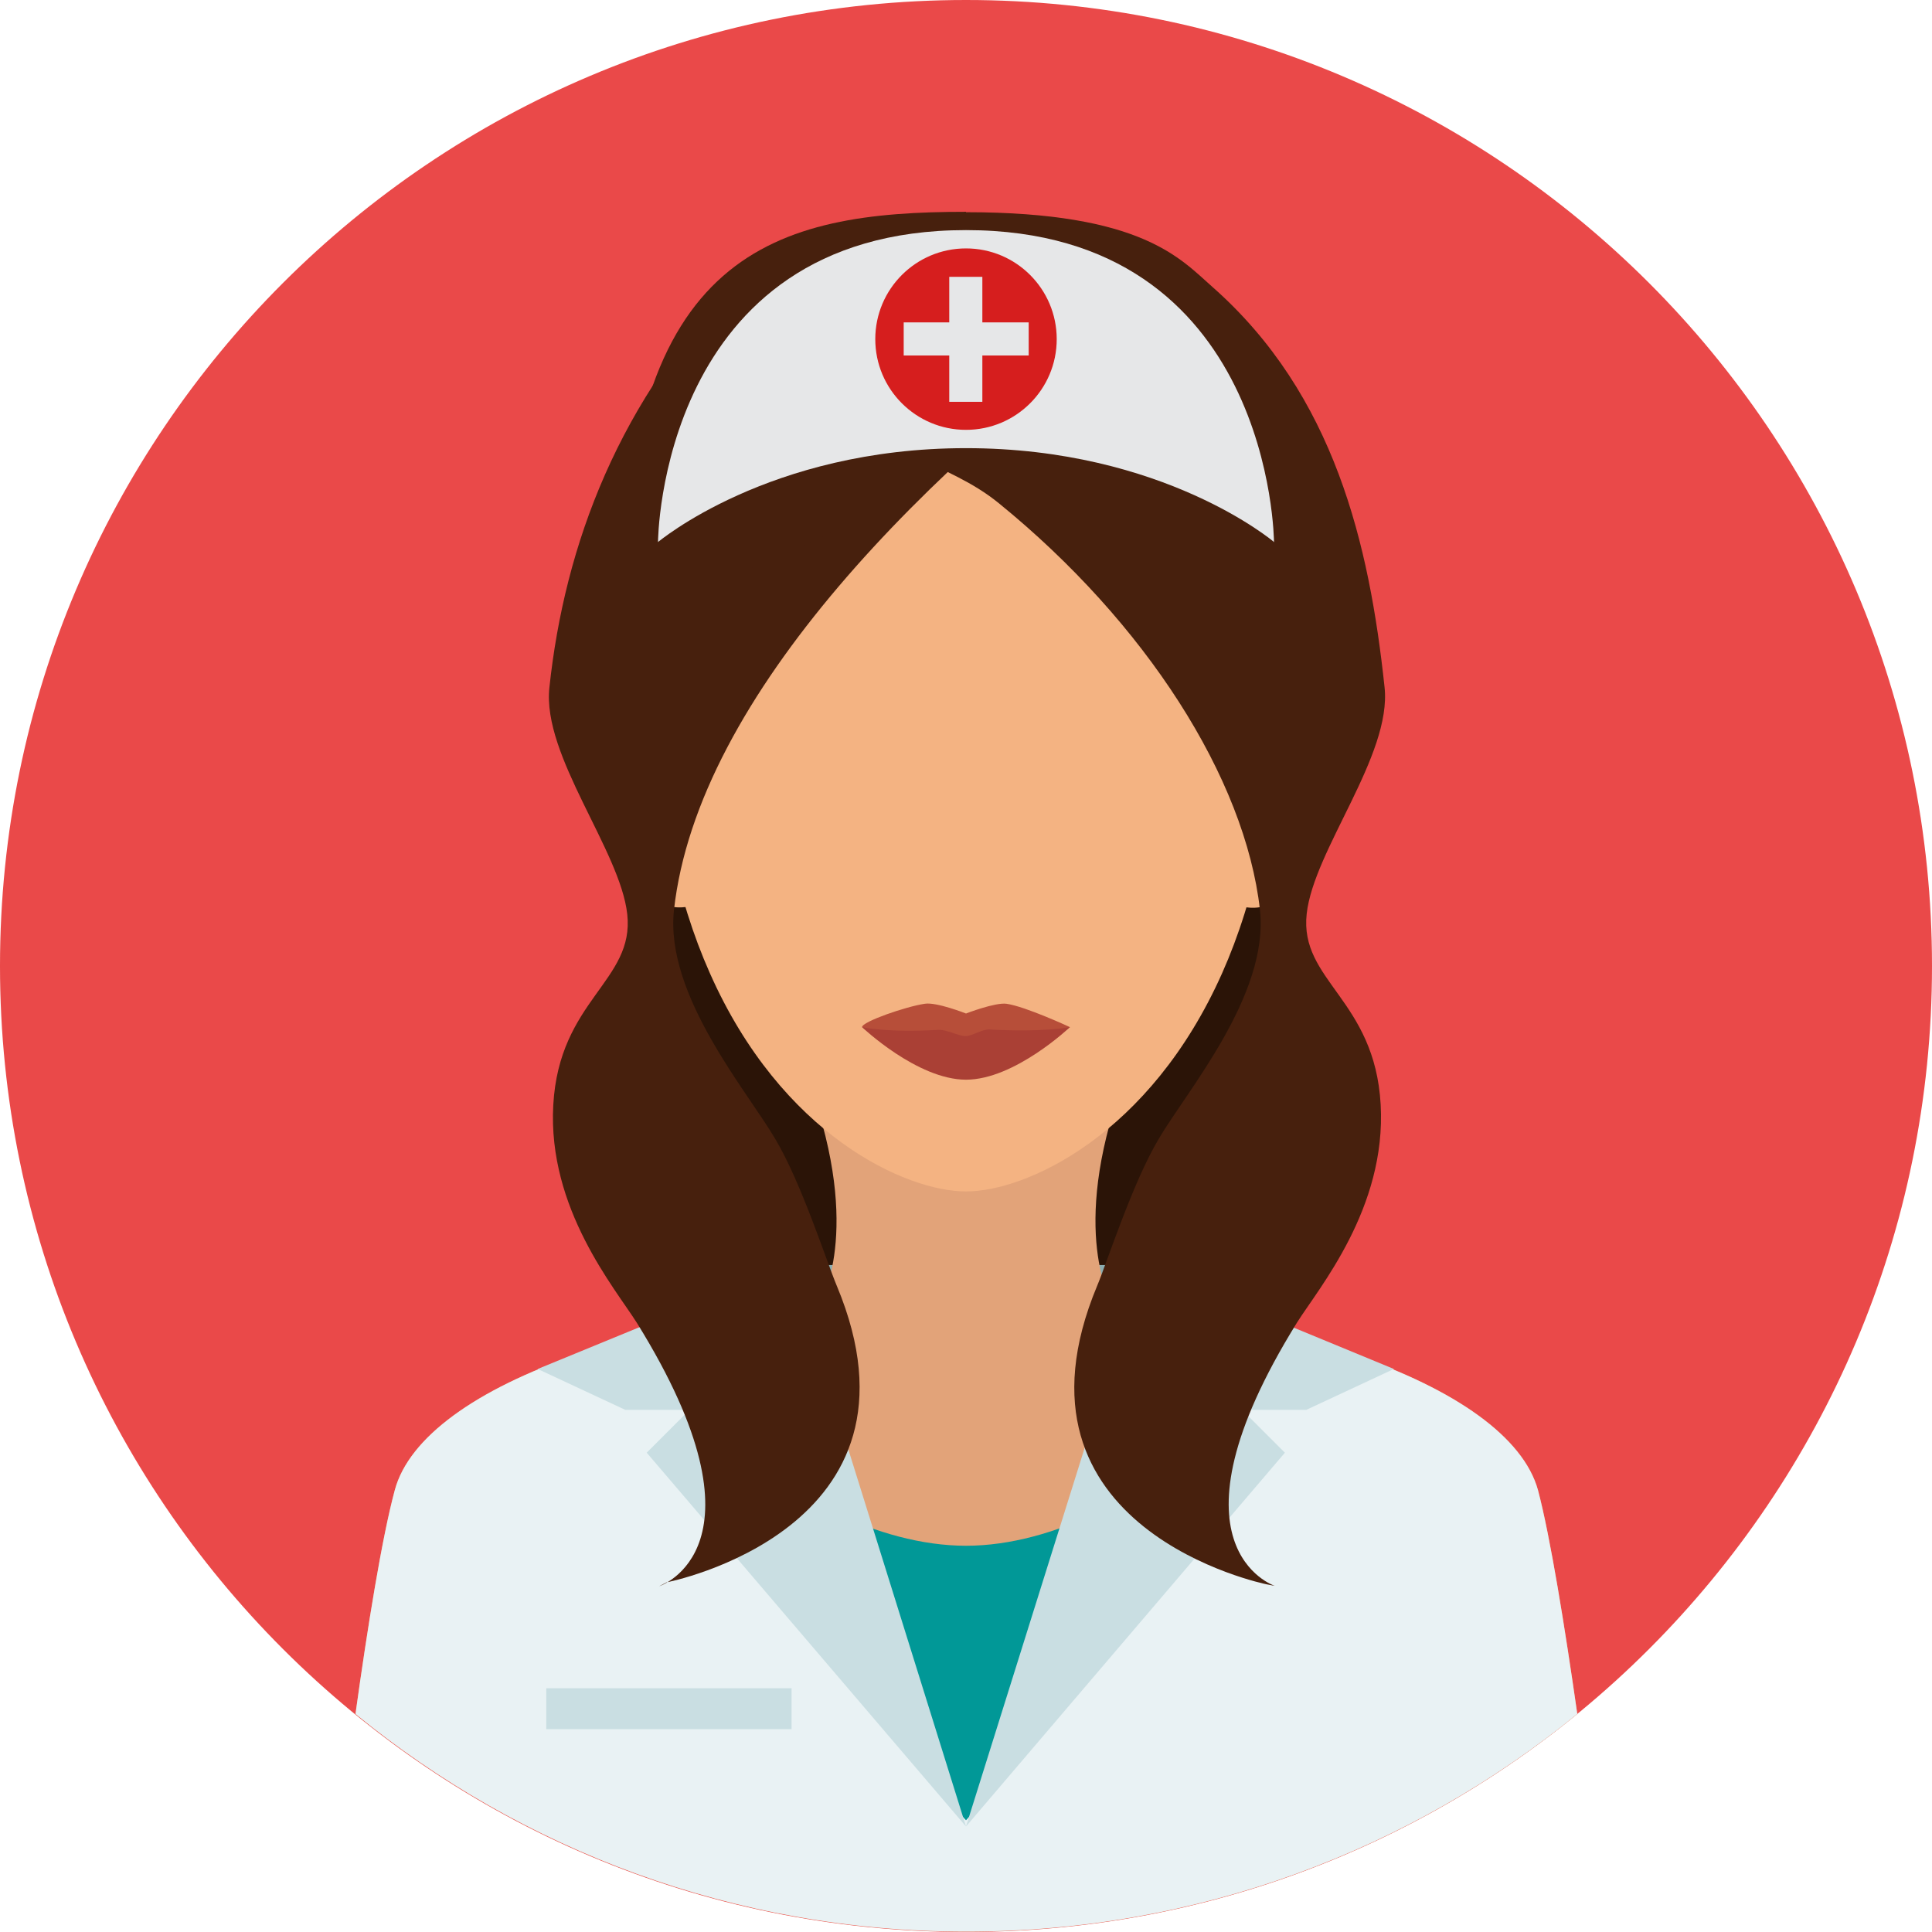
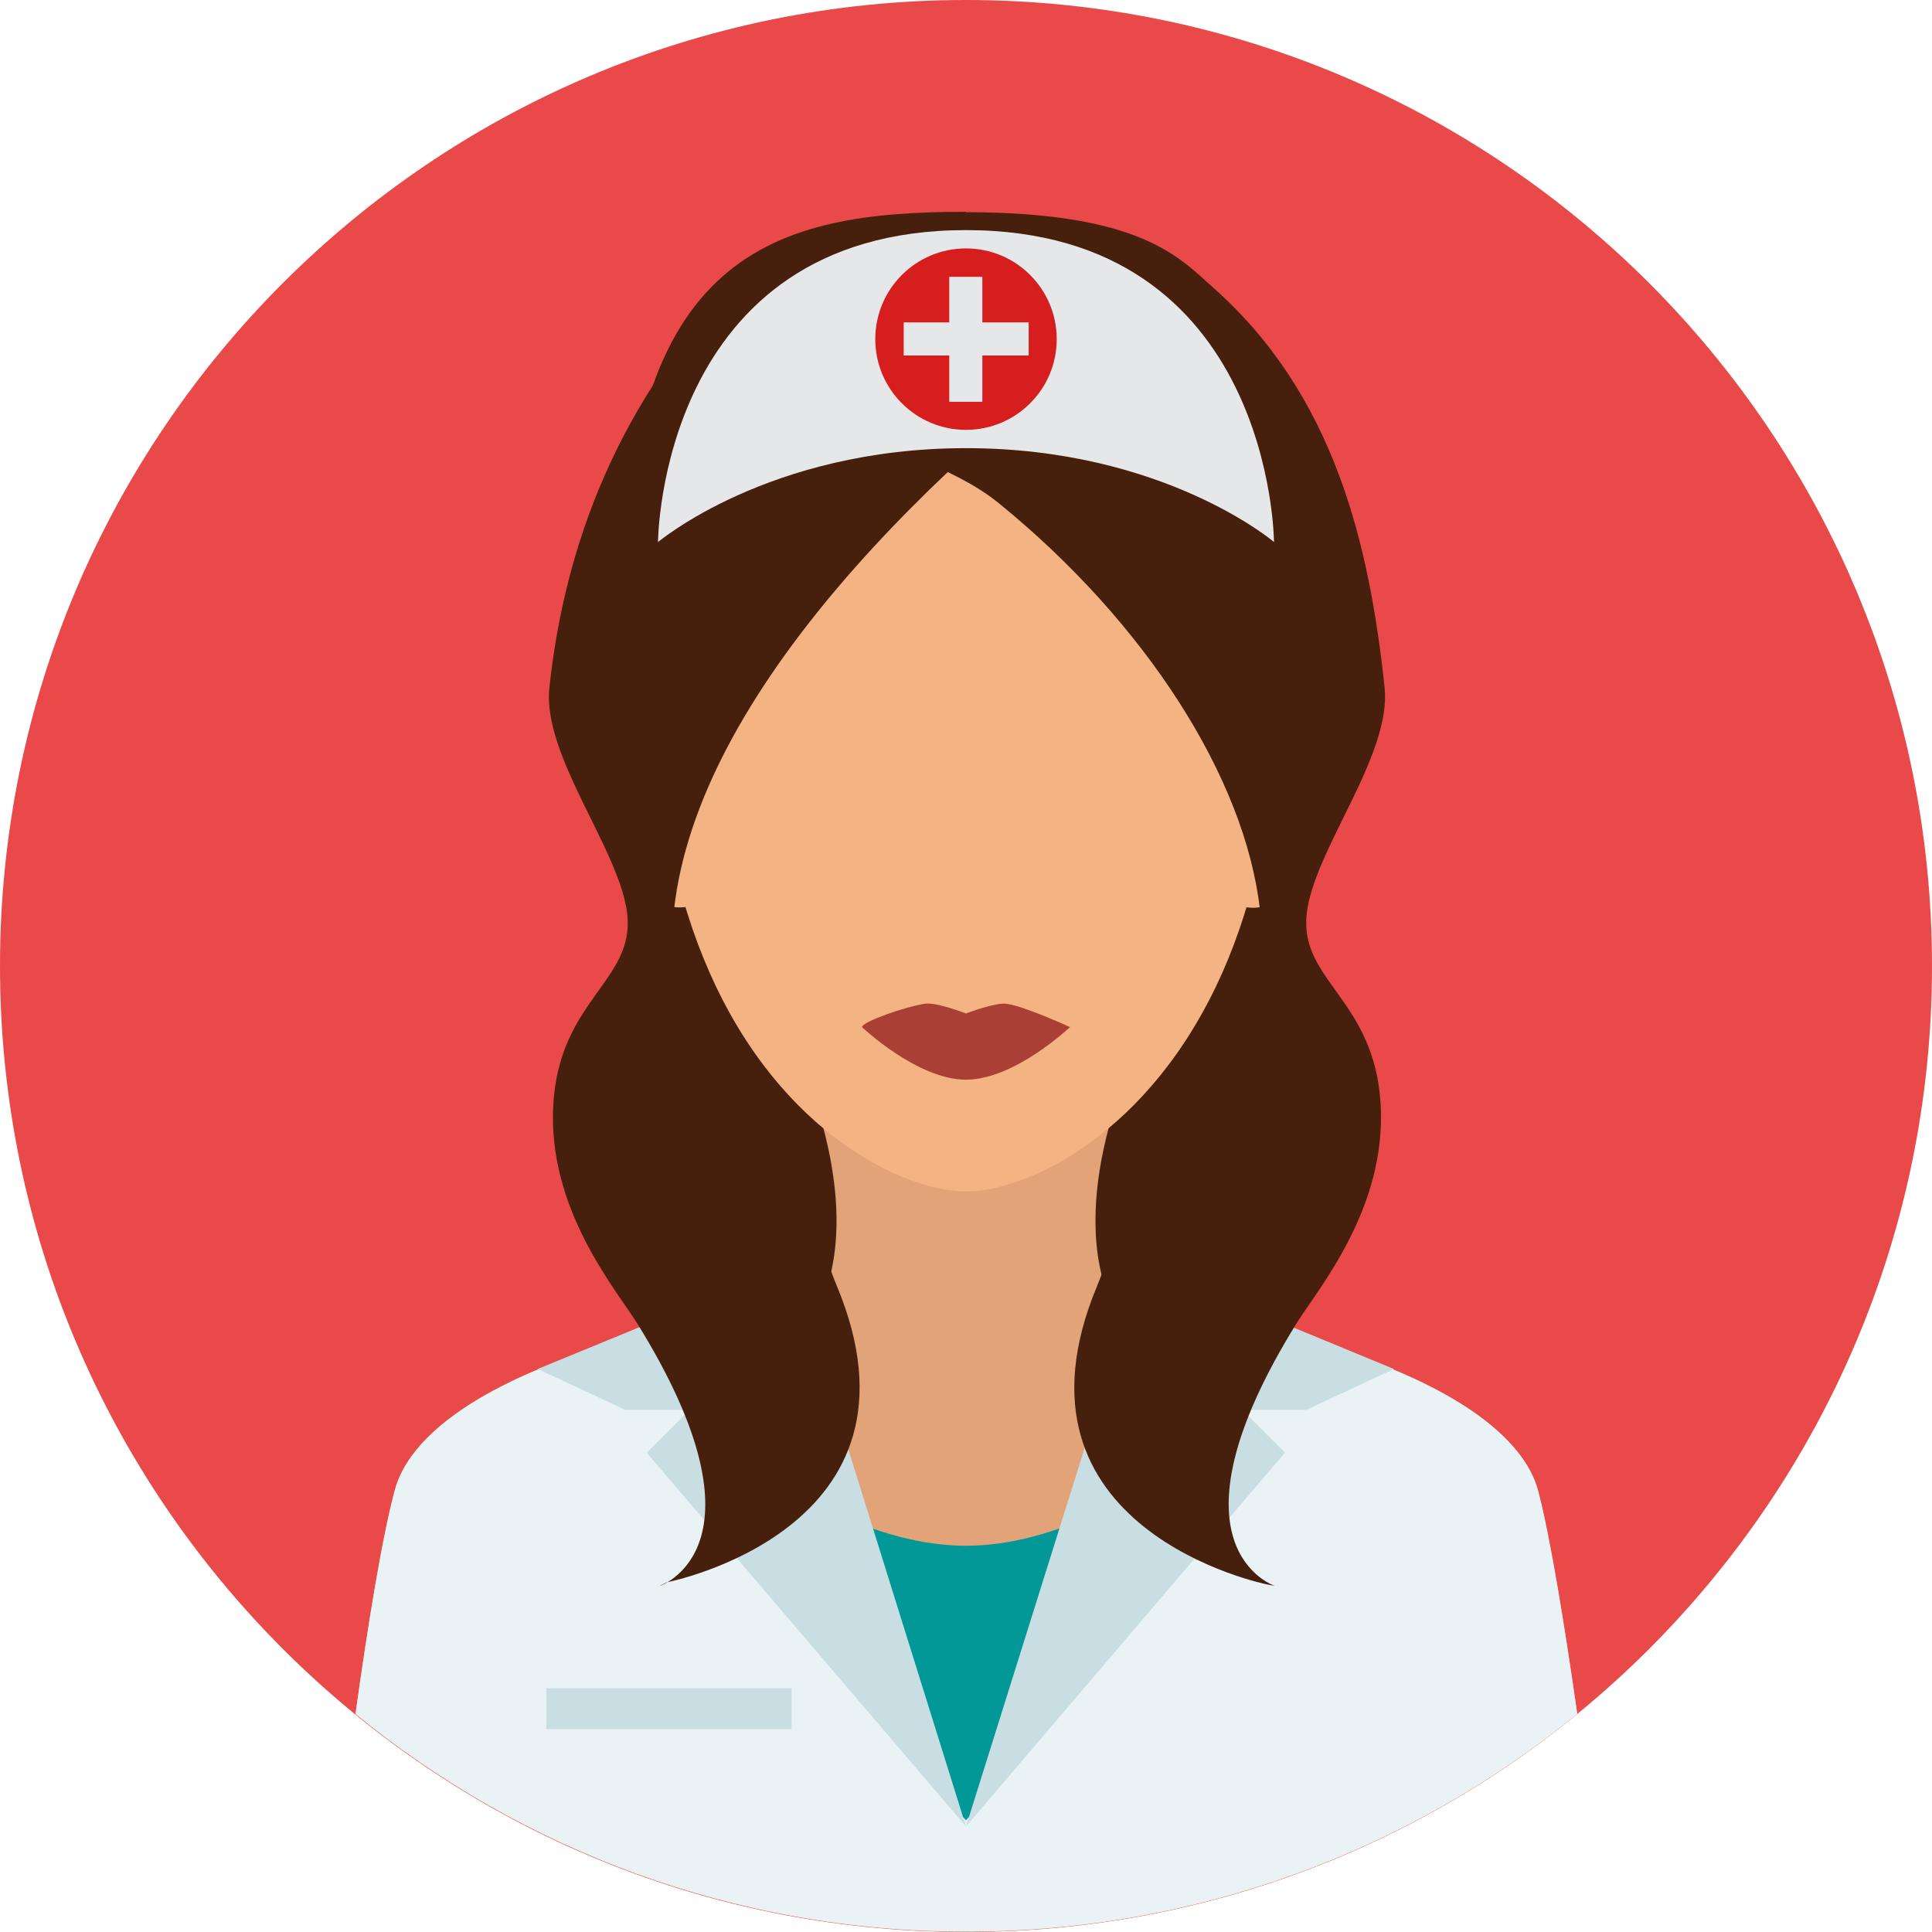
- <svg xmlns="http://www.w3.org/2000/svg" version="1.1" id="Layer_1" x="0px" y="0px" viewBox="0 0 496.2 496.2" style="enable-background:new 0 0 496.2 496.2;" xml:space="preserve">
-   <path style="fill:#EA4949;" d="M496.2,248.1C496.2,111.1,385.1,0,248.1,0S0,111.1,0,248.1s111.1,248.1,248.1,248.1  S496.2,385.1,496.2,248.1z" />
+ <svg xmlns="http://www.w3.org/2000/svg" version="1.1" id="Layer_1" x="0px" y="0px" viewBox="0 0 496.2 496.2" style="enable-background:new 0 0 496.2 496.2;" xml:space="preserve" width="200" height="200">
+   <path style="fill:#EA4949;" class="avatar-background" d="M496.2,248.1C496.2,111.1,385.1,0,248.1,0S0,111.1,0,248.1s111.1,248.1,248.1,248.1  S496.2,385.1,496.2,248.1z" />
  <g>
    <path style="fill:#E2A379;" d="M287,282.1h-77.8c12.1,36.6,1,53.3,1,53.3l26.9,6.1h22l26.9-6.1C286,335.4,274.9,318.7,287,282.1z" />
    <path style="fill:#E2A379;" d="M248.2,390.1c44.9,0,37.8-54.7,37.8-54.7s-8.9,17.3-38.1,17.3s-37.5-17.3-37.5-17.3   S203.3,390.1,248.2,390.1z" />
    <path style="fill:#E2A379;" d="M247.8,333.4c-77.2,0-139.1,22.1-146.4,49.3c-3.3,12.2-7,35.2-10.1,57.5   c42.7,34.9,97.4,55.9,156.9,55.9s114.1-21,156.9-55.9c-3.2-22.3-6.9-45.4-10.1-57.5C387.5,355.5,324.9,333.4,247.8,333.4z" />
  </g>
-   <rect x="168.3" y="134.7" style="fill:#2B1407;" width="160.5" height="255" />
-   <rect x="203.1" y="324.9" style="fill:#8BACAF;" width="90.2" height="20.7" />
-   <path style="fill:#E9F2F4;" d="M247.8,333.4c-77.2,0-139.1,22.1-146.4,49.3c-3.3,12.2-7,35.2-10.1,57.5  c42.7,34.9,97.4,55.9,156.9,55.9s114.1-21,156.9-55.9c-3.2-22.3-6.9-45.4-10.1-57.5C387.5,355.5,324.9,333.4,247.8,333.4z" />
-   <path style="fill:#019897;" d="M247.8,350.4c-15.8,0-31,0.9-45.2,2.6c-55.1,6.6,45.5,114.5,45.5,114.5s100-108,44.5-114.6  C278.5,351.3,263.4,350.4,247.8,350.4z" />
-   <path style="fill:#E2A379;" d="M247.8,333.4c-15.8,0-31,0.9-45.2,2.6c-55.1,6.6,0.2,61,45.5,61s100-54.5,44.5-61.1  C278.5,334.3,263.4,333.4,247.8,333.4z" />
-   <rect x="140.3" y="433.6" style="fill:#C9DEE2;" width="63" height="10.5" />
-   <path style="fill:#E2A379;" d="M287,282.1h-77.8c12.1,36.6,1,53.3,1,53.3H286C286,335.4,274.9,318.7,287,282.1z" />
+   <rect x="168.3" y="134.7" style="fill:#47200D;" class="avatar-hair" width="160.5" height="255" />
+   <rect x="203.1" y="324.9" style="fill:#47200D;" class="avatar-hair" width="90.2" height="20.7" />
+   <path style="fill:#E9F2F4;" class="avatar-shirt" d="M247.8,333.4c-77.2,0-139.1,22.1-146.4,49.3c-3.3,12.2-7,35.2-10.1,57.5  c42.7,34.9,97.4,55.9,156.9,55.9s114.1-21,156.9-55.9c-3.2-22.3-6.9-45.4-10.1-57.5C387.5,355.5,324.9,333.4,247.8,333.4z" />
+   <path style="fill:#019897;" class="avatar-bottom-shirt" d="M247.8,350.4c-15.8,0-31,0.9-45.2,2.6c-55.1,6.6,45.5,114.5,45.5,114.5s100-108,44.5-114.6  C278.5,351.3,263.4,350.4,247.8,350.4z" />
+   <path style="fill:#E2A379;" class="avatar-neck" d="M247.8,333.4c-15.8,0-31,0.9-45.2,2.6c-55.1,6.6,0.2,61,45.5,61s100-54.5,44.5-61.1  C278.5,334.3,263.4,333.4,247.8,333.4z" />
+   <rect x="140.3" y="433.6" style="fill:#C9DEE2;" class="avatar-top-shirt" width="63" height="10.5" />
+   <path style="fill:#E2A379;" class="avatar-neck" d="M287,282.1h-77.8c12.1,36.6,1,53.3,1,53.3H286C286,335.4,274.9,318.7,287,282.1z" />
  <g>
-     <polygon style="fill:#C9DEE2;" points="358,351.6 293.3,324.9 248.1,469.1 330,373.1 319,362.1 335.5,362.1  " />
-     <polygon style="fill:#C9DEE2;" points="138.1,351.6 203.1,324.9 248.1,469.1 166.1,373.1 177.1,362.1 160.6,362.1  " />
+     <polygon style="fill:#C9DEE2;" class="avatar-top-shirt" points="358,351.6 293.3,324.9 248.1,469.1 330,373.1 319,362.1 335.5,362.1  " />
+     <polygon style="fill:#C9DEE2;" class="avatar-top-shirt" points="138.1,351.6 203.1,324.9 248.1,469.1 166.1,373.1 177.1,362.1 160.6,362.1  " />
  </g>
  <g>
-     <path style="fill:#F4B382;" d="M327.9,175.2c0-92.4-35.7-113.6-79.8-113.6c-44,0-79.8,21.2-79.8,113.6c0,31.3,5.6,55.8,14,74.7   c18.4,41.6,50.3,56.1,65.8,56.1s47.3-14.5,65.8-56.1C322.3,231,327.9,206.5,327.9,175.2z" />
-     <path style="fill:#F4B382;" d="M160.7,207.7c4.3,25.2,9.6,26.3,17.3,25l-8.1-54.8C162.2,179.3,156.4,182.6,160.7,207.7z" />
-     <path style="fill:#F4B382;" d="M326.5,178l-8.1,54.8c7.6,1.3,13,0.1,17.3-25C339.9,182.6,334.1,179.3,326.5,178z" />
+     <path style="fill:#F4B382;" class="avatar-face" d="M327.9,175.2c0-92.4-35.7-113.6-79.8-113.6c-44,0-79.8,21.2-79.8,113.6c0,31.3,5.6,55.8,14,74.7   c18.4,41.6,50.3,56.1,65.8,56.1s47.3-14.5,65.8-56.1C322.3,231,327.9,206.5,327.9,175.2z" />
+     <path style="fill:#F4B382;" class="avatar-face" d="M160.7,207.7c4.3,25.2,9.6,26.3,17.3,25l-8.1-54.8C162.2,179.3,156.4,182.6,160.7,207.7z" />
+     <path style="fill:#F4B382;" class="avatar-face" d="M326.5,178l-8.1,54.8c7.6,1.3,13,0.1,17.3-25C339.9,182.6,334.1,179.3,326.5,178z" />
  </g>
  <g>
-     <path style="fill:#47200D;" d="M297.9,76.3c-59.7,43.4-118.7,102.3-124.8,157.4c-2.4,21.8,18.8,46.5,26,58.8   c6.7,11.2,13.2,31.5,15.8,37.7c26.2,62.7-43.7,76.2-43.7,76.2l-1.9,1c0,0,30.1-9.9-5.7-67.6c-5.6-8.9-23-29.4-21.5-56   c1.5-27,20.9-31.8,19-49c-1.8-16.4-21.9-40.7-20-58.2c3.9-36.6,17.8-74.1,49.3-105.8L297.9,76.3z" />
-     <path style="fill:#47200D;" d="M248.1,54.4L248.1,54.4L248.1,54.4L248.1,54.4L248.1,54.4c-48.7,0-88.3,9.9-88.3,102.3   c0,0,88.2-22.6,88.2-56.2C248,99.7,248.1,54.4,248.1,54.4z" />
-     <path style="fill:#47200D;" d="M222.1,102.7c4.3,15.3,20.7,15.3,34.5,26.6c37.6,30.6,63.2,70.5,67,104.4   c2.4,21.8-18.8,46.5-26,58.8c-6.7,11.2-13.2,31.5-15.8,37.7c-26.2,62.7,43.5,76.7,43.5,76.7l2.1,0.4c0,0-30.1-9.9,5.7-67.6   c5.6-8.9,23-29.4,21.5-56c-1.5-27-20.9-31.8-19-49c1.8-16.4,21.9-40.7,20-58.2c-3.9-36.6-12.8-75.1-44.2-102.8   c-8.2-7.2-18-19.2-63.3-19.2C248.1,54.4,215,77.5,222.1,102.7z" />
+     <path style="fill:#47200D;" class="avatar-hair" d="M297.9,76.3c-59.7,43.4-118.7,102.3-124.8,157.4c-2.4,21.8,18.8,46.5,26,58.8   c6.7,11.2,13.2,31.5,15.8,37.7c26.2,62.7-43.7,76.2-43.7,76.2l-1.9,1c0,0,30.1-9.9-5.7-67.6c-5.6-8.9-23-29.4-21.5-56   c1.5-27,20.9-31.8,19-49c-1.8-16.4-21.9-40.7-20-58.2c3.9-36.6,17.8-74.1,49.3-105.8L297.9,76.3z" />
+     <path style="fill:#47200D;" class="avatar-hair" d="M248.1,54.4L248.1,54.4L248.1,54.4L248.1,54.4L248.1,54.4c-48.7,0-88.3,9.9-88.3,102.3   c0,0,88.2-22.6,88.2-56.2C248,99.7,248.1,54.4,248.1,54.4z" />
+     <path style="fill:#47200D;" class="avatar-hair" d="M222.1,102.7c4.3,15.3,20.7,15.3,34.5,26.6c37.6,30.6,63.2,70.5,67,104.4   c2.4,21.8-18.8,46.5-26,58.8c-6.7,11.2-13.2,31.5-15.8,37.7c-26.2,62.7,43.5,76.7,43.5,76.7l2.1,0.4c0,0-30.1-9.9,5.7-67.6   c5.6-8.9,23-29.4,21.5-56c-1.5-27-20.9-31.8-19-49c1.8-16.4,21.9-40.7,20-58.2c-3.9-36.6-12.8-75.1-44.2-102.8   c-8.2-7.2-18-19.2-63.3-19.2C248.1,54.4,215,77.5,222.1,102.7z" />
  </g>
-   <path style="fill:#E6E7E8;" d="M248.1,59.1c-78.7,0-79.1,80.1-79.1,80l-0.1,0.1c0,0,0.1-0.1,0.1,0s28.3-24.1,79.1-24.1  s79.1,24.1,79.1,24.1h0.1l-0.1-0.1C327.2,139.2,326.8,59.1,248.1,59.1z" />
+   <path style="fill:#E6E7E8;" class="avatar-hat" d="M248.1,59.1c-78.7,0-79.1,80.1-79.1,80l-0.1,0.1c0,0,0.1-0.1,0.1,0s28.3-24.1,79.1-24.1  s79.1,24.1,79.1,24.1h0.1l-0.1-0.1C327.2,139.2,326.8,59.1,248.1,59.1z" />
  <circle style="fill:#D61E1E;" cx="248.1" cy="87.1" r="23.3" />
  <g>
    <rect x="232.1" y="82.8" style="fill:#E6E7E8;" width="32.1" height="8.5" />
    <rect x="243.8" y="71.1" style="fill:#E6E7E8;" width="8.5" height="32.1" />
  </g>
-   <path style="fill:#B74E39;" d="M274.8,263.8c0,0-14.2,9.6-26.7,9.6s-26.7-9.6-26.7-9.6c0-1.4,11.3-5.3,16.1-6  c3-0.5,10.6,2.5,10.6,2.5s7.5-2.9,10.4-2.5C263.4,258.5,274.8,263.8,274.8,263.8z" />
-   <path style="fill:#AA4035;" d="M274.8,263.8c0,0-14.2,13.5-26.7,13.5s-26.7-13.5-26.7-13.5s6.5,1.5,19.6,0.7c2.2-0.1,5.1,1.6,7,1.6  c1.7,0,4.2-1.8,6.1-1.7C267.9,265.2,274.8,263.8,274.8,263.8z" />
+   <path style="fill:#AA4035;" class="avatar-lips" d="M274.8,263.8c0,0-14.2,9.6-26.7,9.6s-26.7-9.6-26.7-9.6c0-1.4,11.3-5.3,16.1-6  c3-0.5,10.6,2.5,10.6,2.5s7.5-2.9,10.4-2.5C263.4,258.5,274.8,263.8,274.8,263.8z" />
+   <path style="fill:#AA4035;" class="avatar-lips" d="M274.8,263.8c0,0-14.2,13.5-26.7,13.5s-26.7-13.5-26.7-13.5s6.5,1.5,19.6,0.7c2.2-0.1,5.1,1.6,7,1.6  c1.7,0,4.2-1.8,6.1-1.7C267.9,265.2,274.8,263.8,274.8,263.8z" />
  <g>
</g>
  <g>
</g>
  <g>
</g>
  <g>
</g>
  <g>
</g>
  <g>
</g>
  <g>
</g>
  <g>
</g>
  <g>
</g>
  <g>
</g>
  <g>
</g>
  <g>
</g>
  <g>
</g>
  <g>
</g>
  <g>
</g>
</svg>
